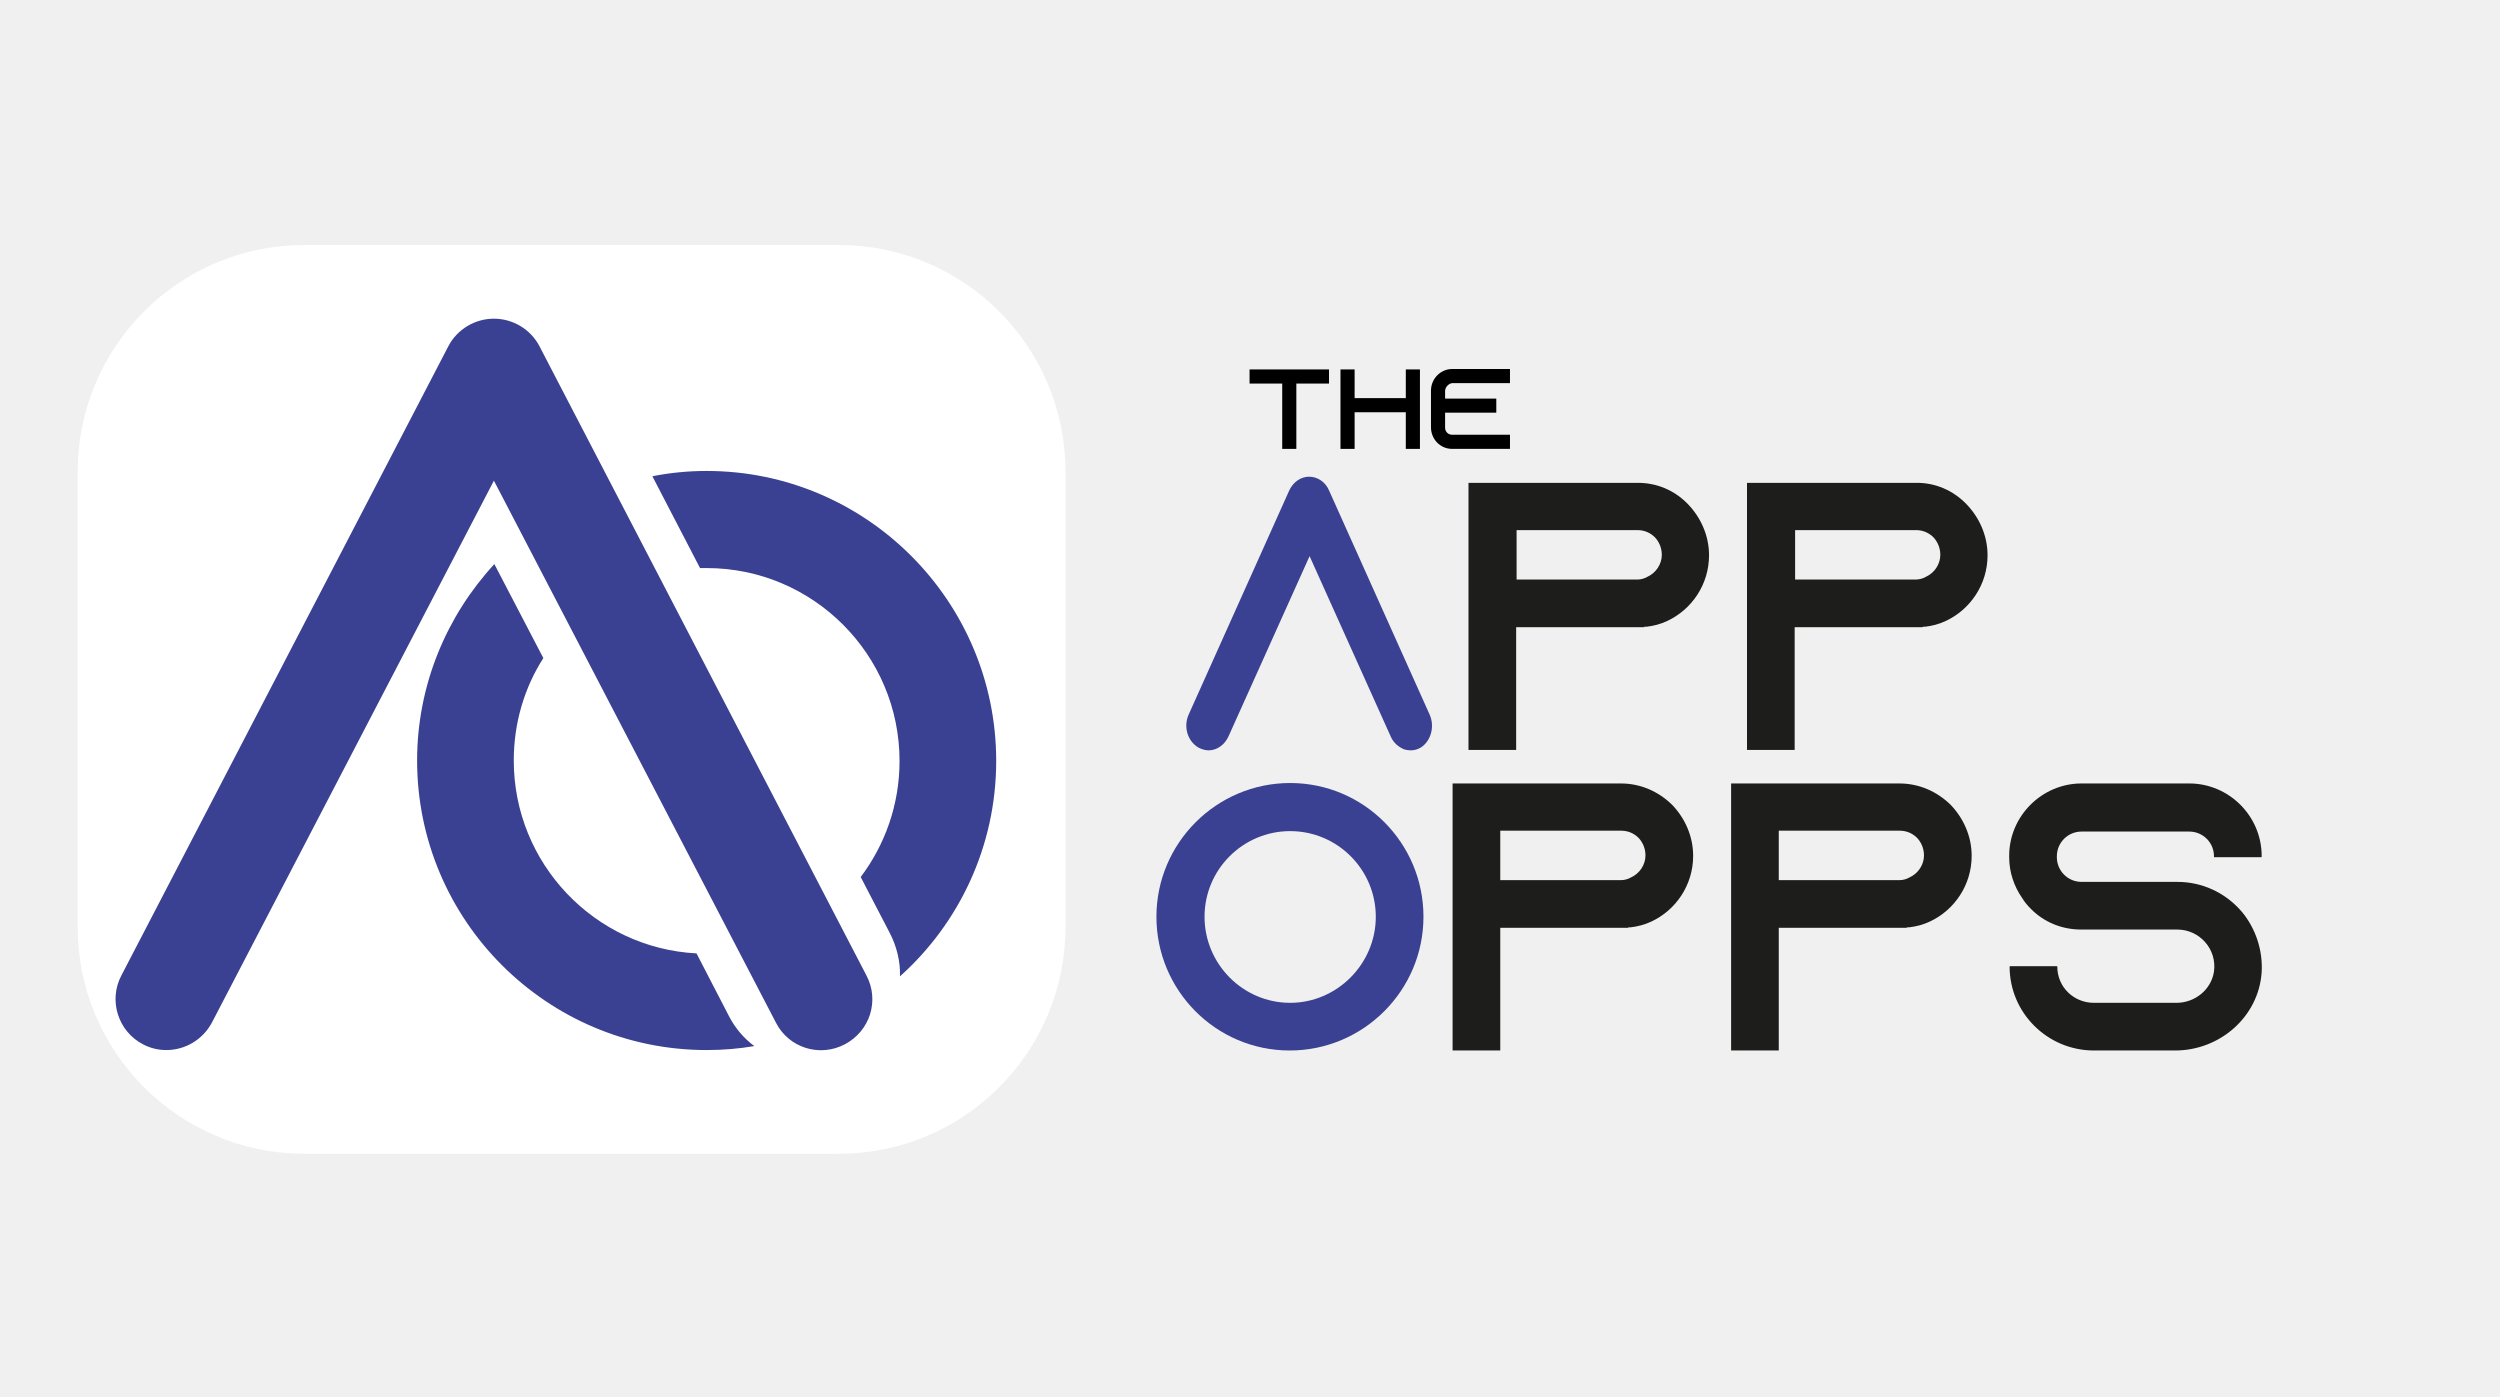
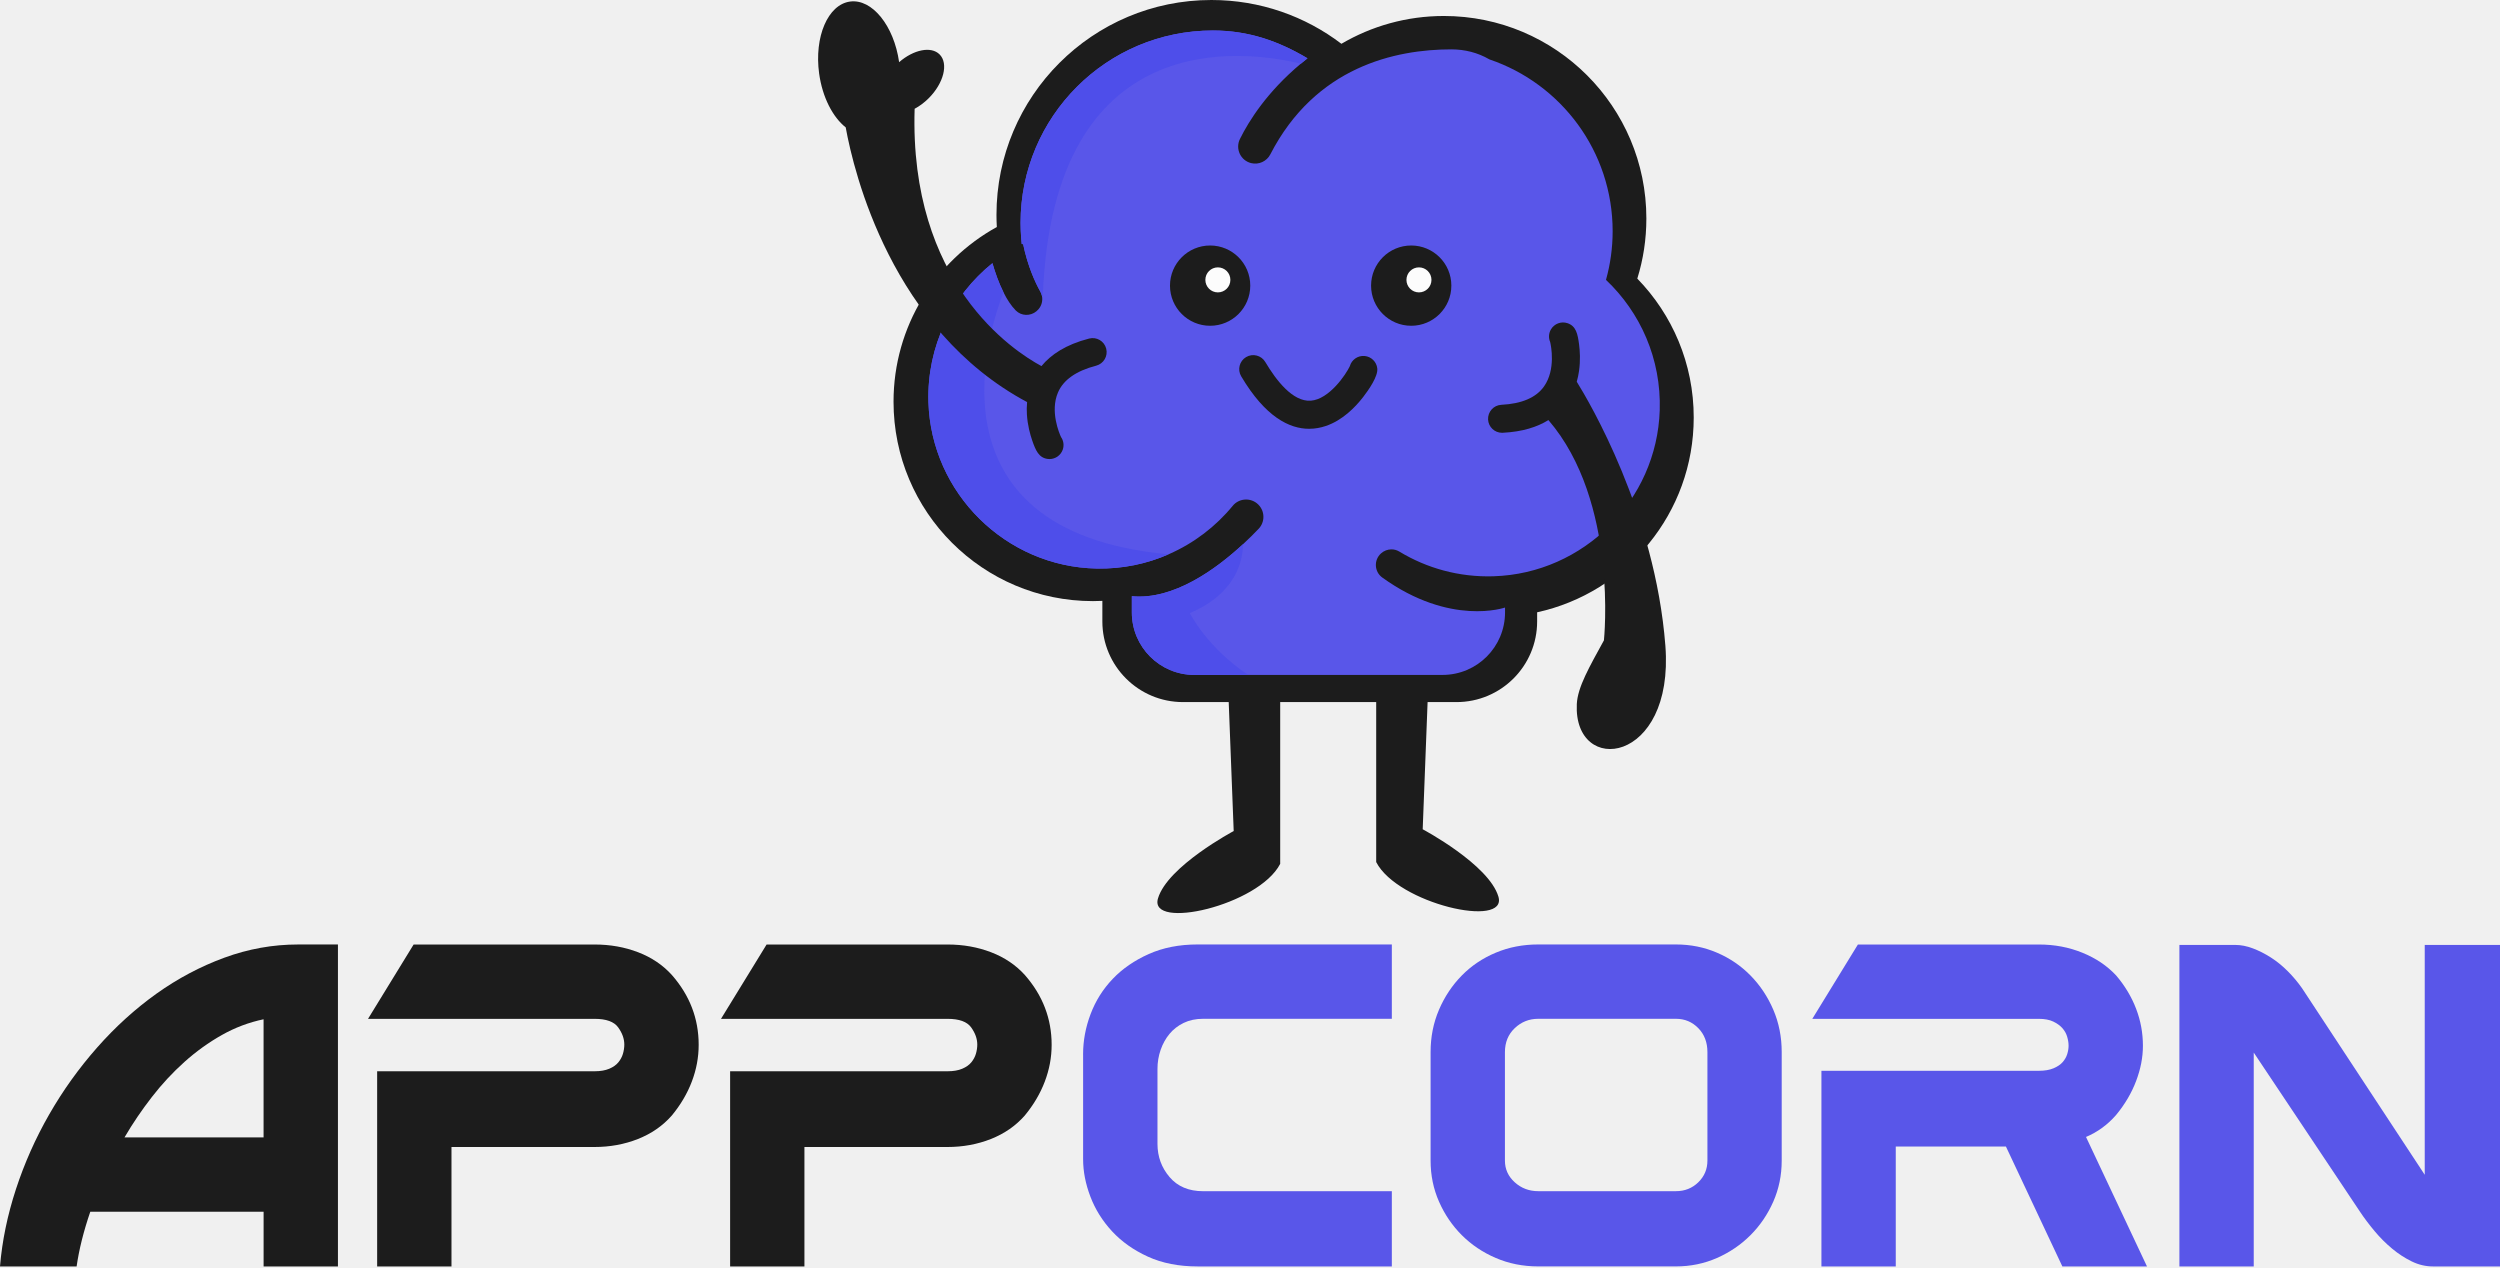
- <svg xmlns="http://www.w3.org/2000/svg" version="1.1" x="0px" y="0px" viewBox="0 0 566.4 316.3" style="enable-background:new 0 0 566.4 316.3;" xml:space="preserve">
-   <style type="text/css">
- 	.st0{fill:#FFFFFF;}
- 	.st1{fill:#3B4192;}
- 	.st2{fill:#1D1D1B;}
- </style>
-   <g id="BG">
-     <path class="st0" d="M190,261.4H69c-28.4,0-51.4-23-51.4-51.4V106.9c0-28.4,23-51.4,51.4-51.4h121c28.4,0,51.4,23,51.4,51.4V210   C241.4,238.4,218.4,261.4,190,261.4z" />
-   </g>
-   <g id="Layer_1">
-     <path class="st1" d="M122.2,78.4c-2-3.8-6-6.2-10.3-6.2c-4.3,0-8.3,2.4-10.3,6.2L27.5,221c-3,5.7-0.7,12.7,4.9,15.6   c1.7,0.9,3.5,1.3,5.3,1.3c4.2,0,8.2-2.3,10.3-6.2l63.9-122.8l63.9,122.8c2.9,5.7,9.9,7.9,15.6,4.9c5.7-3,7.9-9.9,4.9-15.6   L122.2,78.4z M165.2,230.3l-7.4-14.3c-23-1.2-41.4-20.3-41.4-43.7c0-8.5,2.4-16.5,6.7-23.2L112,127.8   c-10.8,11.7-17.5,27.4-17.5,44.5c0,36.2,29.4,65.6,65.6,65.6c3.7,0,7.3-0.3,10.8-0.9C168.6,235.3,166.6,233,165.2,230.3z    M160.1,106.7c-4.2,0-8.3,0.4-12.3,1.2l10.8,20.8c0.5,0,1,0,1.5,0c24.1,0,43.7,19.6,43.7,43.7c0,9.9-3.3,19-8.8,26.3l6.6,12.7   c1.6,3.1,2.4,6.5,2.3,9.8c13.4-12,21.8-29.5,21.8-48.8C225.7,136.2,196.3,106.7,160.1,106.7z" />
-     <path class="st1" d="M322.5,207.7c0,16.7-13.6,30.3-30.3,30.3S262,224.4,262,207.7c0-16.7,13.6-30.3,30.3-30.3   S322.5,191,322.5,207.7z M311.7,207.7c0-10.7-8.7-19.4-19.4-19.4c-10.7,0-19.4,8.7-19.4,19.4c0,10.7,8.7,19.5,19.4,19.5   C302.9,227.2,311.7,218.4,311.7,207.7z" />
-     <path class="st2" d="M378.8,182.3c2.9,3,4.8,7.1,4.8,11.6c0,6.6-3.9,12.3-9.5,14.9c-1.5,0.7-3,1.1-4.7,1.3c-0.2,0-0.3,0-0.5,0v0.1   h-29V238h-10.8v-60.5h38.1C371.7,177.5,375.7,179.3,378.8,182.3L378.8,182.3z M369.5,198.8c2-0.9,3.3-2.9,3.3-5c0-2-1-3.4-1.6-4   c-0.7-0.7-2-1.6-3.9-1.6h-27.4v11.2h27.4C368,199.4,368.8,199.2,369.5,198.8L369.5,198.8z" />
-     <path class="st2" d="M441.9,182.3c2.9,3,4.8,7.1,4.8,11.6c0,6.6-3.9,12.3-9.5,14.9c-1.5,0.7-3,1.1-4.7,1.3c-0.2,0-0.3,0-0.5,0v0.1   h-29V238h-10.8v-60.5h38.1C434.8,177.5,438.8,179.3,441.9,182.3L441.9,182.3z M432.6,198.8c2-0.9,3.3-2.9,3.3-5c0-2-1-3.4-1.6-4   c-0.7-0.7-2-1.6-3.9-1.6H403v11.2h27.4C431.1,199.4,431.9,199.2,432.6,198.8L432.6,198.8z" />
-     <path class="st2" d="M501.6,194.2v-0.2c0-3.1-2.5-5.6-5.6-5.6h-24.4c-3.1,0-5.6,2.5-5.6,5.6v0.2c0,3.1,2.5,5.6,5.6,5.6h21.7   c5.6,0,10.6,2.4,14.1,6.2c0.3,0.3,0.4,0.5,0.7,0.8c2.9,3.6,4.6,8.4,4.3,13.5c-0.7,10.1-9.5,17.7-19.6,17.7h-18.4   c-10.5,0-19.1-8.5-19.1-19c0,0,0-0.1,0.1-0.1H466c0,0,0.1,0,0.1,0.1c0,4.6,3.7,8.2,8.3,8.2h18.7c4.2,0,7.9-3,8.5-7.1   c0.7-5.1-3.3-9.5-8.3-9.5h-21.8c-4.4,0-8.4-1.7-11.3-4.6c-0.8-0.8-1.5-1.6-2.1-2.6c-1.8-2.6-2.9-5.8-2.9-9.2v-0.3   c0-9,7.4-16.4,16.4-16.4H496c9,0,16.4,7.4,16.4,16.4v0.2c0,0,0,0.1-0.1,0.1L501.6,194.2C501.6,194.2,501.6,194.2,501.6,194.2z" />
-     <g>
-       <path class="st2" d="M382.4,114.2c2.9,3,4.8,7.1,4.8,11.6c0,6.6-3.9,12.3-9.5,14.9c-1.5,0.7-3,1.1-4.7,1.3c-0.2,0-0.3,0-0.5,0v0.1    h-29v27.8h-10.8v-60.5h38.1C375.3,109.3,379.4,111.1,382.4,114.2L382.4,114.2z M373.2,130.7c2-0.9,3.3-2.9,3.3-5c0-2-1-3.4-1.6-4    c-0.7-0.7-2-1.6-3.9-1.6h-27.4v11.2h27.4C371.7,131.3,372.5,131.1,373.2,130.7L373.2,130.7z" />
-       <path class="st2" d="M445.5,114.2c2.9,3,4.8,7.1,4.8,11.6c0,6.6-3.9,12.3-9.5,14.9c-1.5,0.7-3,1.1-4.7,1.3c-0.2,0-0.3,0-0.5,0v0.1    h-29v27.8h-10.8v-60.5H434C438.4,109.3,442.5,111.1,445.5,114.2L445.5,114.2z M436.3,130.7c2-0.9,3.3-2.9,3.3-5c0-2-1-3.4-1.6-4    c-0.7-0.7-2-1.6-3.9-1.6h-27.4v11.2H434C434.8,131.3,435.6,131.1,436.3,130.7L436.3,130.7z" />
-       <path class="st1" d="M323.9,161.9l-22.8-50.8c-0.8-1.9-2.6-3.1-4.5-3.1c-1.9,0-3.6,1.2-4.5,3.1l-22.8,50.8    c-1.2,2.7-0.3,5.9,2.1,7.4c0.7,0.4,1.6,0.7,2.4,0.7c1.9,0,3.6-1.2,4.5-3.1l18.4-40.9l18.4,40.9c0.6,1.4,1.8,2.4,3.1,2.9    c0.4,0.1,0.9,0.2,1.4,0.2c0.8,0,1.6-0.2,2.4-0.7C324.2,167.8,325.1,164.6,323.9,161.9z" />
-     </g>
-     <g>
-       <g>
-         <path d="M301.1,83.7v3.2h-7.4v14.8h-3.2V86.9h-7.4v-3.2H301.1z" />
-         <path d="M321.7,83.7v18h-3.2v-8.3h-11.6v8.3h-3.2v-18h3.2v6.5h11.6v-6.5H321.7z" />
-         <path d="M327.4,88.6v1.7H339v3.2h-11.6v3.4c0,0.9,0.7,1.6,1.6,1.6h13.1v3.2h-13.1c-2.7,0-4.8-2.2-4.8-4.9v-8.3     c0-2.7,2.2-4.9,4.8-4.9h13.1v3.2h-13.1C328.2,86.9,327.4,87.7,327.4,88.6z" />
-       </g>
-     </g>
-   </g>
+ <svg xmlns="http://www.w3.org/2000/svg" width="943" height="478" viewBox="0 0 943 478" fill="none">
+   <path d="M617.59 105.09C619.82 97.92 621.01 90.31 621.01 82.41C621.01 40.23 586.82 6.03 544.63 6.03C530.53 6.03 517.32 9.86 505.98 16.52C492.36 6.15 475.37 0 456.93 0C412.16 0 375.87 36.29 375.87 81.06C375.87 82.59 375.92 84.12 376 85.63C352.78 98.43 337.04 123.14 337.04 151.53C337.04 193.07 370.71 226.74 412.25 226.74C413.44 226.74 414.63 226.71 415.81 226.65V234.4C415.81 251.21 429.43 264.83 446.24 264.83H463.47L465.35 313.47C465.35 313.47 440.39 326.74 436.79 338.88C433.19 351.02 474.79 341.58 482.89 325.84V264.83H519.1V325.17C527.19 340.91 568.79 350.35 565.2 338.21C561.6 326.07 536.64 312.8 536.64 312.8L538.49 264.83H549.38C566.19 264.83 579.81 251.21 579.81 234.4V230.96C613.58 223.57 638.87 193.5 638.87 157.5C638.89 137.12 630.77 118.64 617.59 105.09Z" fill="#1C1C1C" />
+   <path d="M626.05 154.74C624.98 188.71 597.35 216.32 563.38 217.37C550.34 217.78 538.14 214.31 527.82 208.05C526.9 207.5 525.88 207.22 524.86 207.22C523.43 207.22 522.02 207.75 520.91 208.75C518.15 211.24 518.37 215.66 521.39 217.84C547.15 236.4 567.7 229.16 567.7 229.16V231C567.7 244.03 557.15 254.58 544.12 254.58H450.51C437.48 254.58 426.93 244.03 426.93 231V224.89C442.66 226.4 458.72 214.67 468.89 205.25C471.16 203.15 473.13 201.17 474.75 199.47C475.97 198.19 476.56 196.57 476.56 194.96C476.56 193.01 475.7 191.09 474.03 189.79C471.24 187.63 467.22 188.07 464.99 190.79C458.57 198.61 450.35 204.89 440.96 209.01C432.65 212.67 423.41 214.64 413.69 214.45C379.4 213.81 351.27 186.03 350.21 151.74C349.57 130.52 359.13 111.52 374.35 99.26C375.31 102.58 376.69 106.63 378.53 110.29C379.83 112.9 381.37 115.31 383.15 117.11C385.25 119.23 388.65 119.32 390.94 117.41L391.05 117.3C392.77 115.88 393.46 113.65 393.01 111.57C392.89 111.02 392.68 110.48 392.4 109.97C390.38 106.35 387.64 100.34 385.91 92.06C385.87 92.06 385.82 92.08 385.77 92.08C385.64 92.08 385.52 92.05 385.39 92.04C385.21 90.35 385.08 88.64 385.01 86.92C384.97 85.97 384.95 85.01 384.95 84.05C384.95 43.98 417.43 11.5 457.5 11.5C471.02 11.5 482.34 15.55 493.18 21.99C492.32 22.67 491.48 23.35 490.66 24.03C477.98 34.64 471.14 45.49 467.71 52.41C465.88 56.11 467.93 60.55 471.94 61.53C474.82 62.23 477.81 60.86 479.17 58.22C496.2 25.15 526.34 18.63 547.45 18.62C552.47 18.62 557.42 19.85 561.75 22.37L561.82 22.41C588.84 31.56 608.29 57.11 608.29 87.21C608.29 93.58 607.41 99.72 605.78 105.57C618.74 117.84 626.65 135.36 626.05 154.74Z" fill="#5956E9" />
+   <path d="M440.95 209.02C432.64 212.68 423.4 214.65 413.68 214.46C379.39 213.82 351.26 186.04 350.2 151.75C349.56 130.53 359.12 111.53 374.34 99.269C375.3 102.59 376.68 106.64 378.52 110.3C374.23 121.08 346.01 200.41 440.71 209.08L440.95 209.02Z" fill="#4E4EEA" />
+   <path d="M470.83 254.58H450.5C437.47 254.58 426.92 244.03 426.92 231V224.89C442.65 226.4 458.71 214.67 468.88 205.25C468.82 211.39 466.34 223.81 448.81 231.27C448.82 231.27 455.24 244.22 470.83 254.58Z" fill="#4E4EEA" />
+   <path d="M493.19 22C492.33 22.68 491.49 23.36 490.67 24.04C469.88 18.97 397.21 8.68 393.35 111.64L393.02 111.58C392.9 111.03 392.69 110.49 392.41 109.98C390.39 106.36 387.65 100.35 385.92 92.07C385.88 92.07 385.83 92.09 385.78 92.09C385.65 92.09 385.53 92.06 385.4 92.05C385.22 90.36 385.09 88.65 385.02 86.93C384.98 85.98 384.96 85.02 384.96 84.06C384.96 43.99 417.44 11.51 457.51 11.51C471.03 11.51 482.35 15.56 493.19 22Z" fill="#4E4EEA" />
+   <path d="M417.26 131.5C416.53 128.67 413.65 126.97 410.82 127.7C401.98 129.98 396.36 133.8 392.84 138.09C382 132.26 342.94 106.66 345 41.03C346.82 40.06 348.63 38.73 350.3 37.06C356 31.36 357.84 23.95 354.41 20.52C351.23 17.34 344.64 18.69 339.15 23.45C337.2 9.67 328.92 -0.56 320.62 0.59C312.28 1.74 307.07 13.9 308.98 27.76C310.22 36.73 314.13 44.2 319 48.05C322.11 65.18 336.33 124.35 387.42 151.67C387.26 153.36 387.26 154.94 387.35 156.33C387.6 160.38 388.57 163.89 389.34 166.12C390.66 169.94 391.85 172.67 395.18 173.11C395.41 173.14 395.64 173.16 395.87 173.16C398.12 173.16 400.16 171.72 400.89 169.55C401.44 167.9 401.14 166.17 400.21 164.84C399.59 163.51 396.01 155.19 399.06 148.06C401.1 143.28 405.95 139.88 413.46 137.94C416.29 137.2 417.99 134.32 417.26 131.5Z" fill="#1C1C1C" />
+   <path d="M493.8 161.74C486.47 161.74 477.34 157.42 468.17 141.93C466.68 139.42 467.52 136.18 470.03 134.69C472.54 133.2 475.78 134.04 477.27 136.55C481.36 143.47 487.65 151.62 494.42 151.14C501.4 150.65 507.76 141.13 509.16 138.12C509.83 135.7 512.16 134.04 514.76 134.28C517.24 134.52 519.23 136.48 519.51 138.95C519.85 141.94 516.29 147.04 514.14 149.82C511.2 153.61 506.37 158.57 500.09 160.68C498.2 161.32 496.09 161.74 493.8 161.74Z" fill="#1C1C1C" />
+   <path d="M628.18 243.561C624.31 193.441 599.39 151.441 594.75 143.991C595.16 142.551 595.44 141.171 595.61 139.921C596.18 135.911 595.94 132.281 595.63 129.941C595.11 125.941 594.49 123.021 591.31 121.921C588.92 121.091 586.27 122.081 585 124.271C584.13 125.771 584.08 127.531 584.72 129.011C585.06 130.431 586.88 139.311 582.46 145.681C579.49 149.951 574.06 152.301 566.32 152.691C563.41 152.831 561.16 155.311 561.3 158.231C561.44 161.061 563.78 163.251 566.57 163.251C566.66 163.251 566.75 163.251 566.83 163.241C574.34 162.871 579.92 161.031 584.06 158.451C610.56 189.191 605 241.541 605 241.541C599.56 251.491 595.07 259.161 594.77 265.601C593.5 292.911 631.63 288.331 628.18 243.561Z" fill="#1C1C1C" />
+   <path d="M532.31 122.881C540.672 122.881 547.45 116.102 547.45 107.741C547.45 99.379 540.672 92.601 532.31 92.601C523.948 92.601 517.17 99.379 517.17 107.741C517.17 116.102 523.948 122.881 532.31 122.881Z" fill="#1C1C1C" />
+   <path d="M535.23 110.291C537.837 110.291 539.95 108.177 539.95 105.571C539.95 102.964 537.837 100.851 535.23 100.851C532.623 100.851 530.51 102.964 530.51 105.571C530.51 108.177 532.623 110.291 535.23 110.291Z" fill="#FCFCFC" />
+   <path d="M456.46 122.881C464.821 122.881 471.6 116.102 471.6 107.741C471.6 99.379 464.821 92.601 456.46 92.601C448.098 92.601 441.32 99.379 441.32 107.741C441.32 116.102 448.098 122.881 456.46 122.881Z" fill="#1C1C1C" />
+   <path d="M459.38 110.291C461.987 110.291 464.1 108.177 464.1 105.571C464.1 102.964 461.987 100.851 459.38 100.851C456.773 100.851 454.66 102.964 454.66 105.571C454.66 108.177 456.773 110.291 459.38 110.291Z" fill="#FCFCFC" />
+   <path d="M112.42 356.26H127.47V477.7H99.43V457.06H34.06C31.54 464.4 29.82 471.28 28.9 477.7H0C0.8 468.07 2.81 458.35 6.02 448.54C9.23 438.74 13.41 429.33 18.58 420.33C23.74 411.33 29.76 402.93 36.64 395.13C43.52 387.33 50.97 380.57 59 374.83C67.03 369.1 75.57 364.57 84.63 361.24C93.69 357.92 102.95 356.26 112.42 356.26ZM99.43 384.47C93.93 385.62 88.68 387.59 83.69 390.4C78.7 393.21 74 396.59 69.58 400.55C65.16 404.51 61.06 408.92 57.28 413.8C53.49 418.68 50.05 423.75 46.96 429.03H99.42V384.47H99.43Z" fill="#1C1C1C" />
+   <path d="M142.26 477.7V404.08H224.31C226.49 404.08 228.32 403.76 229.81 403.13C231.3 402.5 232.45 401.69 233.25 400.7C234.05 399.72 234.63 398.65 234.97 397.49C235.31 396.33 235.49 395.17 235.49 394.02C235.49 391.82 234.71 389.66 233.17 387.52C231.62 385.38 228.67 384.31 224.31 384.31H138.82L156.02 356.27H224.31C230.16 356.27 235.62 357.24 240.7 359.19C245.78 361.14 250.03 364.009 253.45 367.789C260.18 375.479 263.54 384.249 263.54 394.109C263.54 398.809 262.68 403.43 260.96 407.96C259.24 412.49 256.72 416.76 253.4 420.78C249.97 424.68 245.7 427.63 240.61 429.64C235.52 431.65 230.05 432.65 224.21 432.65H170.3V477.719H142.26V477.7Z" fill="#1C1C1C" />
+   <path d="M275.4 477.7V404.08H357.45C359.63 404.08 361.46 403.76 362.95 403.13C364.44 402.5 365.59 401.69 366.39 400.7C367.19 399.72 367.77 398.65 368.11 397.49C368.45 396.33 368.63 395.17 368.63 394.02C368.63 391.82 367.85 389.66 366.31 387.52C364.76 385.38 361.81 384.31 357.45 384.31H271.96L289.16 356.27H357.45C363.3 356.27 368.76 357.24 373.84 359.19C378.92 361.14 383.17 364.009 386.59 367.789C393.32 375.479 396.68 384.249 396.68 394.109C396.68 398.809 395.82 403.43 394.1 407.96C392.38 412.49 389.86 416.76 386.54 420.78C383.11 424.68 378.84 427.63 373.75 429.64C368.66 431.65 363.19 432.65 357.35 432.65H303.43V477.719H275.4V477.7Z" fill="#1C1C1C" />
+   <path d="M408.54 397.71C408.54 392.55 409.49 387.47 411.38 382.48C413.27 377.49 416.05 373.08 419.72 369.23C423.39 365.39 427.92 362.26 433.31 359.86C438.7 357.45 444.83 356.25 451.72 356.25H525V384.29H453.79C451.04 384.29 448.6 384.81 446.48 385.84C444.36 386.87 442.58 388.25 441.15 389.97C439.72 391.69 438.6 393.7 437.8 395.99C437 398.29 436.6 400.69 436.6 403.22V416.64V431.43C436.6 436.25 438.12 440.43 441.16 443.99C444.2 447.55 448.41 449.32 453.8 449.32H525V477.7H451.72C444.61 477.7 438.36 476.47 432.97 474C427.58 471.54 423.08 468.35 419.47 464.45C415.86 460.55 413.13 456.19 411.3 451.38C409.46 446.56 408.55 441.86 408.55 437.27V416.97V397.71H408.54Z" fill="#5956E9" />
+   <path d="M539.62 437.79V396.85C539.62 391.12 540.68 385.79 542.8 380.85C544.92 375.92 547.79 371.62 551.4 367.95C555.01 364.28 559.28 361.41 564.21 359.35C569.14 357.28 574.47 356.25 580.21 356.25H632.16C637.66 356.25 642.82 357.28 647.64 359.35C652.46 361.41 656.67 364.28 660.28 367.95C663.89 371.62 666.76 375.92 668.88 380.85C671 385.78 672.06 391.11 672.06 396.85V437.79C672.06 443.29 671 448.45 668.88 453.27C666.75 458.09 663.89 462.3 660.28 465.91C656.67 469.52 652.45 472.39 647.64 474.51C642.82 476.63 637.66 477.69 632.16 477.69H580.21C574.48 477.69 569.14 476.63 564.21 474.51C559.28 472.39 555.01 469.52 551.4 465.91C547.79 462.3 544.92 458.08 542.8 453.27C540.68 448.46 539.62 443.3 539.62 437.79ZM644.04 437.79V396.85C644.04 393.18 642.89 390.17 640.6 387.82C638.3 385.47 635.5 384.29 632.17 384.29H580.22C576.78 384.29 573.83 385.47 571.36 387.82C568.89 390.17 567.66 393.18 567.66 396.85V437.79C567.66 441 568.89 443.73 571.36 445.96C573.82 448.19 576.78 449.31 580.22 449.31H632.17C635.5 449.31 638.3 448.19 640.6 445.96C642.89 443.73 644.04 441 644.04 437.79Z" fill="#5956E9" />
+   <path d="M777.92 477.7L756.63 432.46H715.08V477.7H687.04V403.9H769.09C771.27 403.9 773.1 403.59 774.59 402.96C776.08 402.33 777.23 401.55 778.03 400.64C778.83 399.72 779.41 398.72 779.75 397.63C780.09 396.54 780.27 395.48 780.27 394.45C780.27 393.42 780.1 392.299 779.75 391.099C779.41 389.899 778.8 388.81 777.94 387.83C777.08 386.86 775.93 386.02 774.5 385.34C773.06 384.65 771.26 384.31 769.08 384.31H683.6L700.8 356.27H769.09C774.94 356.27 780.4 357.3 785.48 359.37C790.56 361.43 794.81 364.299 798.23 367.969C801.54 371.869 804.04 376.05 805.75 380.53C807.46 385 808.31 389.65 808.31 394.46C808.31 398.82 807.45 403.259 805.73 407.789C804.01 412.319 801.49 416.589 798.17 420.599C796.57 422.439 794.82 424.039 792.93 425.419C791.04 426.799 789.01 427.949 786.84 428.859L809.85 477.71H777.92V477.7Z" fill="#5956E9" />
+   <path d="M917.71 477.7C914.96 477.7 912.29 477.07 909.71 475.81C907.13 474.55 904.66 472.95 902.31 470.99C899.96 469.04 897.75 466.84 895.69 464.37C893.63 461.9 891.79 459.47 890.19 457.06L850.11 397.03V477.71H822.07V356.43H843.23C845.29 356.43 847.47 356.86 849.76 357.72C852.05 358.58 854.32 359.73 856.56 361.16C858.8 362.59 860.92 364.32 862.92 366.32C864.93 368.33 866.73 370.48 868.34 372.77L914.61 443.13V356.43H943V477.7H917.71Z" fill="#5956E9" />
</svg>
